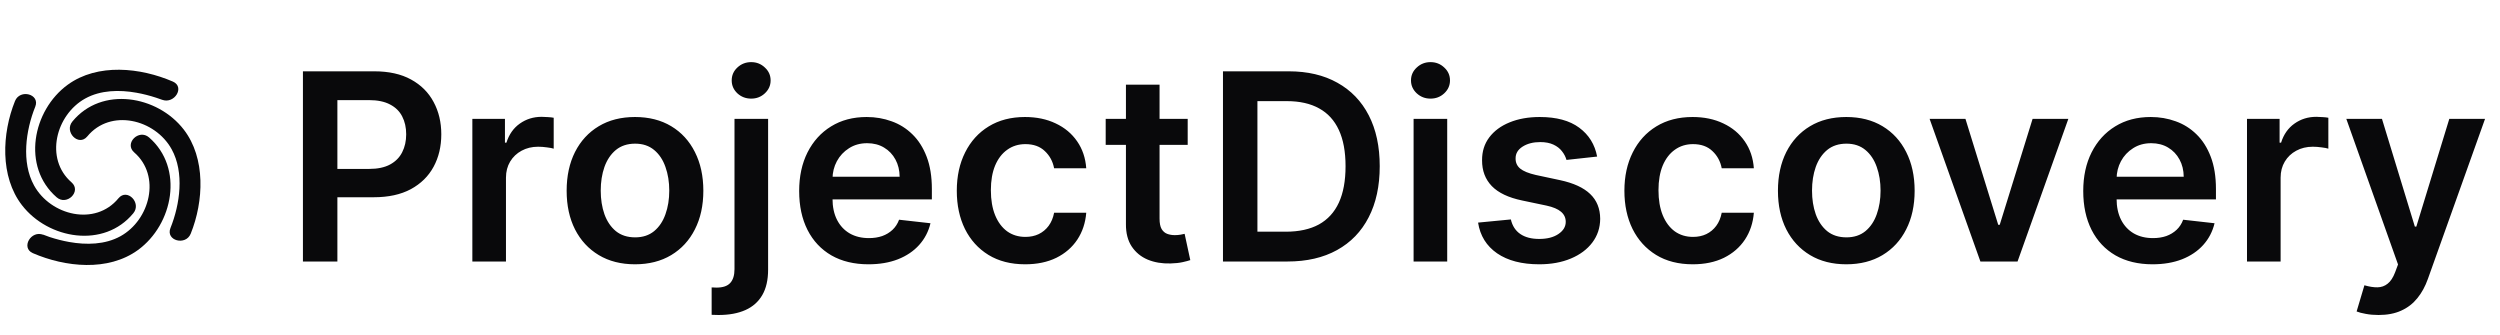
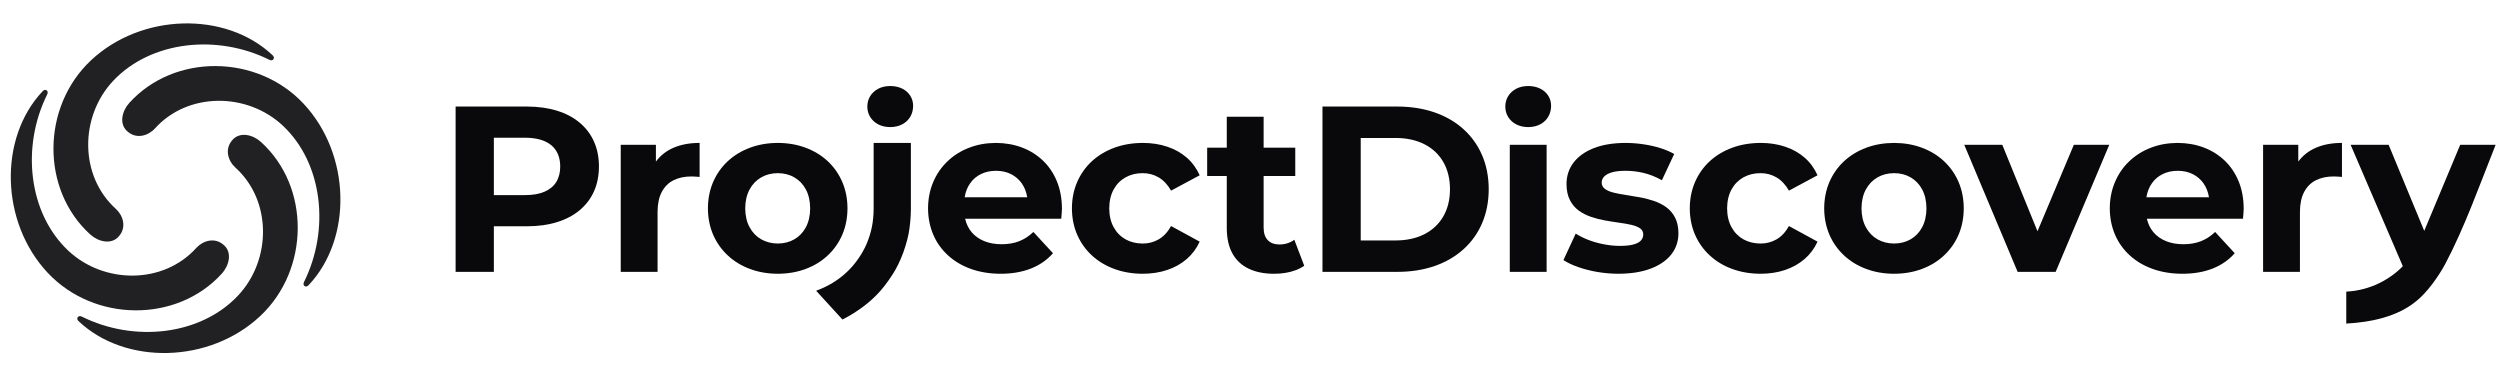
- <svg xmlns="http://www.w3.org/2000/svg" width="717" height="96" viewBox="0 0 717 96" fill="none">
-   <path d="M19.422 24.304C28.009 18.055 40.295 19.384 49.569 23.392C53.128 24.93 50.034 29.912 46.525 28.627C45.673 28.359 45.232 28.173 44.77 28.021C42.931 27.419 41.047 26.935 39.142 26.595C34.273 25.723 28.86 25.805 24.435 28.259C16.004 32.935 12.733 45.545 20.517 52.301C23.461 54.856 19.177 59.126 16.253 56.589C6.155 47.824 9.336 31.645 19.421 24.304H19.422ZM4.296 28.991C5.737 25.415 11.568 26.988 10.111 30.602C7.367 37.411 6.096 46.549 9.773 53.203C14.528 61.811 27.311 64.962 33.969 56.874C36.446 53.864 40.69 58.176 38.233 61.161C29.821 71.382 13.843 68.608 6.302 58.849C-0.047 50.634 0.563 38.255 4.297 28.991H4.296ZM39.578 71.696C30.991 77.945 18.704 76.616 9.43 72.608C5.871 71.07 8.947 65.849 12.474 67.373C11.161 66.805 13.767 67.827 14.229 67.978C16.069 68.581 17.952 69.064 19.857 69.405C24.726 70.277 30.139 70.195 34.564 67.741C42.995 63.065 46.266 50.456 38.482 43.7C35.538 41.144 39.821 36.874 42.746 39.412C52.844 48.177 49.663 64.355 39.578 71.696ZM54.704 67.009C53.263 70.585 47.432 69.012 48.888 65.398C51.633 58.589 52.904 49.451 49.227 42.798C44.472 34.19 31.689 31.038 25.031 39.127C22.554 42.137 18.31 37.825 20.767 34.84C29.179 24.619 45.157 27.393 52.698 37.152C59.047 45.367 58.437 57.746 54.703 67.01L54.704 67.009Z" fill="#09090B" />
-   <path d="M86.88 75V20.454H107.335C111.525 20.454 115.04 21.236 117.881 22.798C120.74 24.361 122.897 26.509 124.353 29.244C125.827 31.96 126.564 35.05 126.564 38.512C126.564 42.01 125.827 45.117 124.353 47.834C122.88 50.55 120.705 52.69 117.828 54.252C114.952 55.797 111.409 56.57 107.201 56.57H93.645V48.446H105.87C108.32 48.446 110.326 48.02 111.889 47.168C113.451 46.316 114.605 45.144 115.351 43.652C116.115 42.161 116.496 40.447 116.496 38.512C116.496 36.577 116.115 34.872 115.351 33.398C114.605 31.925 113.442 30.779 111.862 29.963C110.3 29.128 108.284 28.711 105.816 28.711H96.761V75H86.88ZM135.47 75V34.091H144.819V40.909H145.245C145.991 38.548 147.269 36.728 149.08 35.449C150.909 34.153 152.995 33.505 155.339 33.505C155.872 33.505 156.467 33.532 157.123 33.585C157.798 33.62 158.358 33.682 158.801 33.771V42.64C158.393 42.498 157.745 42.374 156.857 42.267C155.987 42.143 155.144 42.081 154.327 42.081C152.569 42.081 150.989 42.463 149.586 43.226C148.201 43.972 147.109 45.011 146.31 46.342C145.511 47.674 145.112 49.21 145.112 50.95V75H135.47ZM182.117 75.799C178.122 75.799 174.659 74.92 171.73 73.162C168.8 71.404 166.527 68.945 164.911 65.785C163.313 62.624 162.514 58.931 162.514 54.705C162.514 50.479 163.313 46.777 164.911 43.599C166.527 40.421 168.8 37.953 171.73 36.195C174.659 34.437 178.122 33.558 182.117 33.558C186.112 33.558 189.574 34.437 192.504 36.195C195.433 37.953 197.697 40.421 199.295 43.599C200.911 46.777 201.719 50.479 201.719 54.705C201.719 58.931 200.911 62.624 199.295 65.785C197.697 68.945 195.433 71.404 192.504 73.162C189.574 74.92 186.112 75.799 182.117 75.799ZM182.17 68.075C184.336 68.075 186.147 67.481 187.603 66.291C189.059 65.084 190.142 63.468 190.852 61.444C191.58 59.419 191.944 57.164 191.944 54.679C191.944 52.175 191.58 49.911 190.852 47.887C190.142 45.845 189.059 44.221 187.603 43.013C186.147 41.806 184.336 41.202 182.17 41.202C179.95 41.202 178.104 41.806 176.63 43.013C175.174 44.221 174.082 45.845 173.354 47.887C172.644 49.911 172.289 52.175 172.289 54.679C172.289 57.164 172.644 59.419 173.354 61.444C174.082 63.468 175.174 65.084 176.63 66.291C178.104 67.481 179.95 68.075 182.17 68.075ZM210.652 34.091H220.293V77.344C220.293 80.291 219.734 82.724 218.616 84.641C217.497 86.559 215.881 87.988 213.768 88.929C211.655 89.87 209.09 90.341 206.071 90.341C205.716 90.341 205.388 90.332 205.086 90.314C204.784 90.314 204.455 90.305 204.1 90.288V82.431C204.367 82.448 204.606 82.457 204.819 82.457C205.032 82.475 205.254 82.484 205.485 82.484C207.332 82.484 208.655 82.031 209.454 81.126C210.253 80.238 210.652 78.933 210.652 77.211V34.091ZM215.446 28.285C213.901 28.285 212.579 27.779 211.478 26.767C210.395 25.737 209.853 24.503 209.853 23.065C209.853 21.609 210.395 20.375 211.478 19.363C212.579 18.333 213.901 17.818 215.446 17.818C216.973 17.818 218.278 18.333 219.361 19.363C220.462 20.375 221.013 21.609 221.013 23.065C221.013 24.503 220.462 25.737 219.361 26.767C218.278 27.779 216.973 28.285 215.446 28.285ZM249.069 75.799C244.967 75.799 241.425 74.947 238.442 73.242C235.477 71.52 233.195 69.087 231.597 65.945C229.999 62.784 229.2 59.064 229.2 54.785C229.2 50.577 229.999 46.884 231.597 43.706C233.213 40.51 235.468 38.024 238.362 36.248C241.256 34.455 244.656 33.558 248.562 33.558C251.084 33.558 253.463 33.967 255.7 34.783C257.955 35.582 259.944 36.825 261.666 38.512C263.406 40.199 264.773 42.347 265.768 44.957C266.762 47.55 267.259 50.639 267.259 54.226V57.182H233.728V50.684H258.017C258 48.837 257.6 47.195 256.819 45.756C256.038 44.3 254.946 43.155 253.543 42.321C252.158 41.486 250.542 41.069 248.696 41.069C246.725 41.069 244.994 41.548 243.502 42.507C242.011 43.448 240.848 44.691 240.013 46.236C239.196 47.763 238.779 49.441 238.761 51.27V56.943C238.761 59.322 239.196 61.364 240.066 63.068C240.936 64.755 242.153 66.051 243.715 66.957C245.278 67.844 247.107 68.288 249.202 68.288C250.604 68.288 251.874 68.093 253.01 67.702C254.147 67.294 255.132 66.699 255.967 65.918C256.801 65.137 257.431 64.169 257.858 63.015L266.86 64.027C266.292 66.406 265.208 68.484 263.61 70.259C262.03 72.017 260.006 73.384 257.538 74.361C255.07 75.32 252.247 75.799 249.069 75.799ZM294.01 75.799C289.926 75.799 286.42 74.902 283.49 73.109C280.578 71.316 278.332 68.839 276.752 65.678C275.189 62.5 274.408 58.842 274.408 54.705C274.408 50.55 275.207 46.884 276.805 43.706C278.403 40.51 280.658 38.024 283.57 36.248C286.5 34.455 289.962 33.558 293.957 33.558C297.277 33.558 300.216 34.171 302.773 35.396C305.347 36.603 307.398 38.317 308.925 40.536C310.452 42.738 311.322 45.312 311.535 48.26H302.32C301.947 46.289 301.059 44.647 299.657 43.333C298.272 42.001 296.416 41.335 294.09 41.335C292.119 41.335 290.388 41.868 288.897 42.933C287.405 43.981 286.242 45.49 285.408 47.461C284.591 49.432 284.182 51.793 284.182 54.545C284.182 57.333 284.591 59.73 285.408 61.736C286.224 63.725 287.37 65.261 288.843 66.344C290.335 67.409 292.084 67.942 294.09 67.942C295.511 67.942 296.78 67.676 297.899 67.143C299.035 66.593 299.985 65.803 300.748 64.773C301.512 63.743 302.036 62.491 302.32 61.017H311.535C311.304 63.912 310.452 66.477 308.978 68.715C307.505 70.934 305.498 72.674 302.959 73.935C300.42 75.178 297.437 75.799 294.01 75.799ZM340.63 34.091V41.548H317.112V34.091H340.63ZM322.919 24.29H332.56V62.695C332.56 63.992 332.755 64.986 333.146 65.678C333.554 66.353 334.087 66.815 334.744 67.063C335.401 67.312 336.129 67.436 336.928 67.436C337.531 67.436 338.082 67.392 338.579 67.303C339.094 67.214 339.485 67.134 339.751 67.063L341.376 74.6C340.861 74.778 340.124 74.973 339.165 75.186C338.224 75.4 337.07 75.524 335.703 75.559C333.288 75.63 331.113 75.266 329.177 74.467C327.242 73.651 325.706 72.39 324.57 70.685C323.451 68.981 322.901 66.85 322.919 64.293V24.29ZM369.232 75H350.748V20.454H369.605C375.02 20.454 379.672 21.547 383.561 23.73C387.467 25.897 390.468 29.013 392.563 33.079C394.658 37.145 395.706 42.01 395.706 47.674C395.706 53.356 394.649 58.239 392.536 62.322C390.441 66.406 387.414 69.54 383.454 71.724C379.512 73.908 374.772 75 369.232 75ZM360.629 66.451H368.752C372.552 66.451 375.722 65.758 378.261 64.373C380.8 62.971 382.708 60.884 383.987 58.114C385.265 55.327 385.904 51.847 385.904 47.674C385.904 43.501 385.265 40.039 383.987 37.287C382.708 34.517 380.817 32.449 378.314 31.081C375.828 29.696 372.739 29.004 369.045 29.004H360.629V66.451ZM405.418 75V34.091H415.059V75H405.418ZM410.265 28.285C408.738 28.285 407.424 27.779 406.323 26.767C405.222 25.737 404.672 24.503 404.672 23.065C404.672 21.609 405.222 20.375 406.323 19.363C407.424 18.333 408.738 17.818 410.265 17.818C411.81 17.818 413.124 18.333 414.207 19.363C415.308 20.375 415.858 21.609 415.858 23.065C415.858 24.503 415.308 25.737 414.207 26.767C413.124 27.779 411.81 28.285 410.265 28.285ZM458.056 44.904L449.267 45.863C449.019 44.975 448.584 44.141 447.962 43.359C447.359 42.578 446.542 41.948 445.512 41.468C444.482 40.989 443.222 40.749 441.73 40.749C439.724 40.749 438.037 41.184 436.67 42.054C435.32 42.924 434.654 44.052 434.672 45.437C434.654 46.626 435.089 47.594 435.977 48.34C436.883 49.086 438.374 49.698 440.452 50.178L447.43 51.669C451.3 52.504 454.177 53.826 456.059 55.637C457.959 57.449 458.918 59.819 458.935 62.749C458.918 65.323 458.163 67.596 456.672 69.567C455.198 71.52 453.147 73.047 450.519 74.148C447.891 75.249 444.873 75.799 441.464 75.799C436.457 75.799 432.426 74.751 429.372 72.656C426.318 70.543 424.498 67.605 423.912 63.841L433.314 62.935C433.74 64.782 434.646 66.175 436.031 67.117C437.415 68.058 439.218 68.528 441.437 68.528C443.728 68.528 445.565 68.058 446.95 67.117C448.353 66.175 449.054 65.012 449.054 63.627C449.054 62.456 448.602 61.488 447.696 60.724C446.808 59.961 445.423 59.375 443.541 58.967L436.563 57.502C432.639 56.685 429.736 55.309 427.854 53.374C425.972 51.42 425.04 48.952 425.058 45.969C425.04 43.448 425.723 41.264 427.108 39.418C428.511 37.553 430.455 36.115 432.941 35.103C435.445 34.073 438.33 33.558 441.597 33.558C446.391 33.558 450.164 34.579 452.916 36.621C455.686 38.663 457.4 41.424 458.056 44.904ZM485.48 75.799C481.396 75.799 477.889 74.902 474.96 73.109C472.048 71.316 469.802 68.839 468.221 65.678C466.659 62.5 465.878 58.842 465.878 54.705C465.878 50.55 466.677 46.884 468.275 43.706C469.873 40.51 472.128 38.024 475.04 36.248C477.969 34.455 481.432 33.558 485.427 33.558C488.747 33.558 491.686 34.171 494.242 35.396C496.817 36.603 498.868 38.317 500.395 40.536C501.922 42.738 502.792 45.312 503.005 48.26H493.79C493.417 46.289 492.529 44.647 491.126 43.333C489.741 42.001 487.886 41.335 485.56 41.335C483.589 41.335 481.858 41.868 480.366 42.933C478.875 43.981 477.712 45.49 476.877 47.461C476.061 49.432 475.652 51.793 475.652 54.545C475.652 57.333 476.061 59.73 476.877 61.736C477.694 63.725 478.839 65.261 480.313 66.344C481.805 67.409 483.553 67.942 485.56 67.942C486.98 67.942 488.25 67.676 489.368 67.143C490.505 66.593 491.455 65.803 492.218 64.773C492.982 63.743 493.506 62.491 493.79 61.017H503.005C502.774 63.912 501.922 66.477 500.448 68.715C498.974 70.934 496.968 72.674 494.429 73.935C491.89 75.178 488.907 75.799 485.48 75.799ZM529.516 75.799C525.521 75.799 522.059 74.92 519.129 73.162C516.199 71.404 513.927 68.945 512.311 65.785C510.713 62.624 509.914 58.931 509.914 54.705C509.914 50.479 510.713 46.777 512.311 43.599C513.927 40.421 516.199 37.953 519.129 36.195C522.059 34.437 525.521 33.558 529.516 33.558C533.511 33.558 536.973 34.437 539.903 36.195C542.833 37.953 545.097 40.421 546.695 43.599C548.31 46.777 549.118 50.479 549.118 54.705C549.118 58.931 548.31 62.624 546.695 65.785C545.097 68.945 542.833 71.404 539.903 73.162C536.973 74.92 533.511 75.799 529.516 75.799ZM529.569 68.075C531.736 68.075 533.547 67.481 535.003 66.291C536.459 65.084 537.542 63.468 538.252 61.444C538.98 59.419 539.344 57.164 539.344 54.679C539.344 52.175 538.98 49.911 538.252 47.887C537.542 45.845 536.459 44.221 535.003 43.013C533.547 41.806 531.736 41.202 529.569 41.202C527.35 41.202 525.503 41.806 524.03 43.013C522.574 44.221 521.482 45.845 520.754 47.887C520.043 49.911 519.688 52.175 519.688 54.679C519.688 57.164 520.043 59.419 520.754 61.444C521.482 63.468 522.574 65.084 524.03 66.291C525.503 67.481 527.35 68.075 529.569 68.075ZM593.201 34.091L578.633 75H567.979L553.411 34.091H563.691L573.093 64.48H573.519L582.947 34.091H593.201ZM617.342 75.799C613.24 75.799 609.698 74.947 606.715 73.242C603.75 71.52 601.468 69.087 599.87 65.945C598.272 62.784 597.473 59.064 597.473 54.785C597.473 50.577 598.272 46.884 599.87 43.706C601.486 40.51 603.741 38.024 606.635 36.248C609.529 34.455 612.93 33.558 616.836 33.558C619.357 33.558 621.737 33.967 623.974 34.783C626.229 35.582 628.217 36.825 629.94 38.512C631.68 40.199 633.047 42.347 634.041 44.957C635.036 47.55 635.533 50.639 635.533 54.226V57.182H602.001V50.684H626.291C626.273 48.837 625.874 47.195 625.092 45.756C624.311 44.3 623.219 43.155 621.816 42.321C620.431 41.486 618.816 41.069 616.969 41.069C614.998 41.069 613.267 41.548 611.776 42.507C610.284 43.448 609.121 44.691 608.287 46.236C607.47 47.763 607.053 49.441 607.035 51.27V56.943C607.035 59.322 607.47 61.364 608.34 63.068C609.21 64.755 610.426 66.051 611.989 66.957C613.551 67.844 615.38 68.288 617.475 68.288C618.878 68.288 620.147 68.093 621.284 67.702C622.42 67.294 623.406 66.699 624.24 65.918C625.075 65.137 625.705 64.169 626.131 63.015L635.133 64.027C634.565 66.406 633.482 68.484 631.884 70.259C630.304 72.017 628.279 73.384 625.811 74.361C623.343 75.32 620.52 75.799 617.342 75.799ZM644.439 75V34.091H653.788V40.909H654.214C654.959 38.548 656.238 36.728 658.049 35.449C659.878 34.153 661.964 33.505 664.308 33.505C664.84 33.505 665.435 33.532 666.092 33.585C666.767 33.62 667.326 33.682 667.77 33.771V42.64C667.362 42.498 666.714 42.374 665.826 42.267C664.956 42.143 664.112 42.081 663.296 42.081C661.538 42.081 659.958 42.463 658.555 43.226C657.17 43.972 656.078 45.011 655.279 46.342C654.48 47.674 654.081 49.21 654.081 50.95V75H644.439ZM682.163 90.341C680.849 90.341 679.633 90.234 678.514 90.021C677.414 89.826 676.535 89.595 675.878 89.329L678.115 81.818C679.518 82.227 680.769 82.422 681.87 82.404C682.971 82.386 683.939 82.04 684.773 81.365C685.626 80.709 686.345 79.608 686.931 78.063L687.756 75.852L672.921 34.091H683.149L692.577 64.986H693.003L702.458 34.091H712.712L696.332 79.954C695.569 82.12 694.557 83.975 693.296 85.52C692.035 87.083 690.491 88.272 688.662 89.089C686.851 89.924 684.684 90.341 682.163 90.341Z" fill="#09090B" />
+ <svg xmlns="http://www.w3.org/2000/svg" width="160" height="24" viewBox="0 0 160 24" fill="none">
+   <path d="M41.978 10.341V9.268H39.727V17.399H42.084V13.56C42.087 13.041 42.177 12.616 42.356 12.28C42.535 11.945 42.785 11.696 43.107 11.535C43.429 11.374 43.81 11.293 44.245 11.293C44.334 11.293 44.422 11.296 44.505 11.303C44.588 11.308 44.679 11.316 44.775 11.323V9.147C44.145 9.147 43.593 9.248 43.122 9.449C42.649 9.65 42.268 9.948 41.978 10.341Z" fill="#09090B" />
+   <path d="M50.36 13.506L50.363 13.501L50.361 13.501L50.359 13.506H50.36Z" fill="#09090B" />
+   <path d="M49.78 17.521C50.43 17.518 51.024 17.415 51.566 17.211C52.11 17.007 52.581 16.72 52.979 16.344C53.377 15.971 53.687 15.53 53.906 15.022C54.125 14.51 54.236 13.949 54.239 13.334C54.236 12.719 54.125 12.158 53.906 11.646C53.687 11.137 53.377 10.694 52.979 10.321C52.581 9.948 52.11 9.661 51.566 9.457C51.024 9.253 50.43 9.149 49.78 9.147C49.13 9.149 48.535 9.253 47.992 9.457C47.447 9.661 46.974 9.948 46.573 10.321C46.173 10.694 45.863 11.137 45.641 11.646C45.422 12.158 45.309 12.719 45.307 13.334C45.309 13.949 45.422 14.51 45.641 15.022C45.863 15.53 46.173 15.971 46.573 16.344C46.974 16.72 47.447 17.007 47.992 17.211C48.535 17.415 49.13 17.518 49.78 17.521ZM49.78 15.586C49.382 15.583 49.029 15.492 48.714 15.314C48.402 15.135 48.155 14.878 47.974 14.543C47.79 14.208 47.699 13.805 47.694 13.334C47.699 12.863 47.79 12.459 47.974 12.125C48.155 11.79 48.402 11.533 48.714 11.354C49.029 11.172 49.382 11.084 49.78 11.082C50.178 11.084 50.531 11.172 50.84 11.354C51.15 11.533 51.397 11.79 51.576 12.125C51.755 12.459 51.848 12.863 51.85 13.334C51.848 13.805 51.755 14.208 51.576 14.543C51.397 14.878 51.15 15.135 50.84 15.314C50.531 15.492 50.178 15.583 49.78 15.586Z" fill="#09090B" />
+   <path d="M33.739 6.819H29.159V17.399H31.607V14.482H33.739C34.446 14.48 35.084 14.392 35.648 14.216C36.215 14.042 36.696 13.787 37.096 13.455C37.494 13.122 37.802 12.722 38.013 12.251C38.224 11.779 38.331 11.25 38.333 10.659C38.331 10.064 38.225 9.53 38.013 9.056C37.802 8.585 37.494 8.182 37.096 7.85C36.696 7.514 36.215 7.26 35.648 7.086C35.084 6.91 34.446 6.822 33.739 6.819ZM33.602 12.487H31.607V8.814H33.602C34.351 8.817 34.912 8.981 35.29 9.301C35.665 9.618 35.854 10.072 35.854 10.659C35.854 11.041 35.771 11.371 35.603 11.643C35.436 11.915 35.184 12.124 34.852 12.268C34.517 12.414 34.101 12.485 33.602 12.487Z" fill="#09090B" />
+   <path d="M67.965 13.364C67.962 12.709 67.854 12.122 67.64 11.601C67.426 11.082 67.129 10.641 66.746 10.276C66.36 9.91 65.915 9.631 65.403 9.439C64.889 9.245 64.333 9.15 63.733 9.147C63.111 9.15 62.537 9.253 62.01 9.46C61.483 9.663 61.025 9.953 60.635 10.329C60.244 10.701 59.942 11.142 59.725 11.654C59.509 12.162 59.398 12.722 59.395 13.334C59.398 13.941 59.509 14.5 59.725 15.009C59.942 15.518 60.254 15.959 60.662 16.334C61.068 16.709 61.557 16.999 62.123 17.206C62.693 17.412 63.33 17.518 64.035 17.521C64.768 17.521 65.418 17.407 65.98 17.186C66.542 16.964 67.013 16.636 67.391 16.206L66.136 14.845C65.861 15.11 65.559 15.306 65.229 15.437C64.902 15.566 64.524 15.631 64.096 15.631C63.68 15.629 63.312 15.563 62.992 15.432C62.67 15.301 62.405 15.115 62.196 14.873C61.987 14.629 61.846 14.336 61.768 13.999H67.92C67.927 13.898 67.937 13.79 67.947 13.676C67.957 13.561 67.965 13.457 67.965 13.364ZM63.748 10.931C64.103 10.933 64.421 11.001 64.698 11.14C64.977 11.278 65.207 11.475 65.388 11.727C65.567 11.981 65.685 12.278 65.743 12.623H61.738C61.796 12.273 61.914 11.974 62.096 11.722C62.274 11.467 62.506 11.273 62.788 11.137C63.068 11.001 63.388 10.931 63.748 10.931Z" fill="#09090B" />
+   <path d="M73.137 17.521C73.709 17.518 74.232 17.438 74.708 17.276C75.185 17.115 75.6 16.881 75.953 16.576C76.305 16.269 76.58 15.901 76.779 15.465L74.95 14.467C74.729 14.858 74.462 15.143 74.149 15.322C73.837 15.5 73.494 15.589 73.122 15.586C72.719 15.583 72.358 15.495 72.038 15.319C71.718 15.14 71.464 14.883 71.278 14.548C71.091 14.213 70.996 13.81 70.991 13.334C70.996 12.858 71.091 12.455 71.278 12.117C71.464 11.782 71.718 11.528 72.038 11.349C72.358 11.172 72.719 11.082 73.122 11.082C73.494 11.079 73.837 11.17 74.149 11.351C74.462 11.533 74.729 11.818 74.95 12.2L76.779 11.218C76.58 10.774 76.305 10.397 75.953 10.089C75.6 9.782 75.185 9.548 74.708 9.389C74.232 9.228 73.709 9.147 73.137 9.147C72.472 9.15 71.865 9.253 71.313 9.457C70.761 9.661 70.282 9.948 69.877 10.321C69.474 10.694 69.162 11.137 68.94 11.646C68.718 12.157 68.605 12.719 68.603 13.334C68.605 13.949 68.718 14.51 68.94 15.022C69.162 15.531 69.474 15.971 69.877 16.344C70.282 16.72 70.761 17.007 71.313 17.211C71.865 17.415 72.472 17.518 73.137 17.521Z" fill="#09090B" />
+   <path d="M82.836 15.344C82.705 15.442 82.559 15.518 82.393 15.569C82.23 15.621 82.061 15.646 81.884 15.646C81.564 15.646 81.315 15.553 81.139 15.372C80.962 15.188 80.874 14.924 80.872 14.573V11.263H82.897V9.449H80.872V7.469H78.514V9.449H77.259V11.263H78.514V14.604C78.516 15.248 78.637 15.788 78.874 16.221C79.113 16.652 79.459 16.977 79.912 17.193C80.363 17.412 80.909 17.521 81.552 17.521C81.796 17.521 82.033 17.503 82.265 17.465C82.496 17.428 82.715 17.37 82.919 17.294C83.126 17.218 83.307 17.123 83.471 17.007L82.836 15.344Z" fill="#09090B" />
+   <path d="M84.638 17.399H89.444C90.313 17.397 91.104 17.271 91.817 17.024C92.53 16.775 93.142 16.42 93.658 15.956C94.174 15.493 94.573 14.936 94.852 14.289C95.134 13.638 95.275 12.913 95.278 12.109C95.275 11.306 95.134 10.58 94.852 9.93C94.573 9.283 94.174 8.726 93.658 8.263C93.142 7.799 92.53 7.444 91.817 7.195C91.104 6.948 90.313 6.822 89.444 6.819H84.638V17.399ZM87.086 15.389V8.83H89.323C90.028 8.832 90.64 8.966 91.159 9.23C91.678 9.492 92.079 9.87 92.366 10.359C92.651 10.847 92.797 11.432 92.799 12.109C92.797 12.787 92.651 13.372 92.366 13.86C92.079 14.349 91.678 14.724 91.159 14.989C90.64 15.253 90.028 15.387 89.323 15.389L87.086 15.389Z" fill="#09090B" />
+   <path d="M97.805 8.135C98.1 8.132 98.356 8.072 98.576 7.956C98.795 7.84 98.963 7.679 99.085 7.477C99.208 7.273 99.268 7.039 99.271 6.774C99.268 6.53 99.208 6.313 99.085 6.122C98.963 5.933 98.795 5.782 98.576 5.673C98.356 5.563 98.1 5.507 97.805 5.505C97.51 5.507 97.253 5.565 97.034 5.681C96.817 5.797 96.646 5.953 96.525 6.15C96.402 6.346 96.341 6.57 96.339 6.82C96.341 7.069 96.402 7.293 96.525 7.49C96.646 7.686 96.817 7.843 97.034 7.958C97.253 8.072 97.51 8.132 97.805 8.135ZM96.626 17.4H98.984V9.268H96.626V17.4Z" fill="#09090B" />
+   <path d="M103.581 17.521C104.395 17.516 105.087 17.405 105.659 17.186C106.229 16.966 106.664 16.664 106.967 16.279C107.266 15.891 107.417 15.445 107.42 14.936C107.417 14.538 107.347 14.203 107.208 13.934C107.072 13.664 106.886 13.442 106.652 13.271C106.42 13.102 106.158 12.966 105.866 12.865C105.574 12.767 105.274 12.686 104.964 12.631C104.654 12.573 104.354 12.523 104.062 12.48C103.77 12.437 103.508 12.387 103.276 12.329C103.042 12.273 102.856 12.193 102.72 12.094C102.581 11.994 102.511 11.858 102.508 11.687C102.508 11.543 102.558 11.414 102.664 11.301C102.77 11.188 102.934 11.099 103.158 11.031C103.38 10.966 103.667 10.931 104.019 10.931C104.392 10.928 104.775 10.971 105.168 11.062C105.564 11.155 105.962 11.311 106.362 11.535L107.148 9.858C106.889 9.706 106.586 9.578 106.244 9.472C105.901 9.366 105.538 9.286 105.155 9.23C104.775 9.175 104.397 9.147 104.019 9.147C103.226 9.152 102.548 9.263 101.989 9.487C101.43 9.709 101.002 10.016 100.704 10.409C100.407 10.802 100.259 11.258 100.256 11.777C100.259 12.18 100.329 12.52 100.468 12.792C100.604 13.067 100.79 13.291 101.024 13.465C101.256 13.636 101.521 13.772 101.81 13.873C102.103 13.974 102.402 14.052 102.712 14.107C103.022 14.163 103.324 14.21 103.614 14.251C103.906 14.291 104.168 14.336 104.4 14.389C104.634 14.442 104.821 14.515 104.957 14.609C105.095 14.704 105.166 14.833 105.168 14.997C105.171 15.148 105.12 15.279 105.022 15.389C104.924 15.5 104.762 15.586 104.543 15.646C104.324 15.707 104.032 15.737 103.672 15.737C103.337 15.737 102.999 15.702 102.657 15.636C102.317 15.573 101.989 15.48 101.679 15.364C101.37 15.246 101.09 15.107 100.846 14.951L100.06 16.644C100.317 16.813 100.629 16.962 101.002 17.092C101.377 17.223 101.783 17.329 102.226 17.405C102.667 17.48 103.117 17.518 103.581 17.521Z" fill="#09090B" />
+   <path d="M112.68 17.521C113.252 17.518 113.776 17.438 114.252 17.276C114.728 17.115 115.143 16.881 115.496 16.576C115.849 16.269 116.123 15.901 116.322 15.465L114.493 14.467C114.272 14.858 114.005 15.143 113.692 15.322C113.38 15.5 113.038 15.589 112.665 15.586C112.262 15.583 111.901 15.495 111.581 15.319C111.262 15.14 111.007 14.883 110.821 14.548C110.634 14.213 110.539 13.81 110.534 13.334C110.539 12.858 110.634 12.455 110.821 12.117C111.007 11.782 111.262 11.528 111.581 11.349C111.901 11.172 112.262 11.082 112.665 11.082C113.038 11.079 113.38 11.17 113.692 11.351C114.005 11.533 114.272 11.818 114.493 12.2L116.322 11.218C116.123 10.774 115.849 10.397 115.496 10.089C115.143 9.782 114.728 9.548 114.252 9.389C113.776 9.228 113.252 9.147 112.68 9.147C112.015 9.15 111.408 9.253 110.856 9.457C110.304 9.661 109.826 9.948 109.42 10.321C109.017 10.694 108.705 11.137 108.483 11.646C108.262 12.157 108.148 12.719 108.146 13.334C108.148 13.949 108.262 14.51 108.483 15.022C108.705 15.531 109.017 15.971 109.42 16.344C109.826 16.72 110.304 17.007 110.856 17.211C111.408 17.415 112.015 17.518 112.68 17.521Z" fill="#09090B" />
+   <path d="M121.222 17.521C121.872 17.518 122.466 17.415 123.008 17.211C123.552 17.007 124.023 16.72 124.421 16.344C124.819 15.971 125.129 15.531 125.348 15.022C125.567 14.51 125.678 13.949 125.68 13.334C125.678 12.719 125.567 12.157 125.348 11.646C125.129 11.137 124.819 10.694 124.421 10.321C124.023 9.948 123.552 9.661 123.008 9.457C122.466 9.253 121.872 9.15 121.222 9.147C120.572 9.15 119.978 9.253 119.433 9.457C118.89 9.661 118.416 9.948 118.015 10.321C117.615 10.694 117.305 11.137 117.083 11.646C116.864 12.157 116.751 12.719 116.748 13.334C116.751 13.949 116.864 14.51 117.083 15.022C117.305 15.531 117.615 15.971 118.015 16.344C118.416 16.72 118.89 17.007 119.433 17.211C119.978 17.415 120.572 17.518 121.222 17.521ZM121.222 15.586C120.824 15.583 120.471 15.493 120.156 15.314C119.844 15.135 119.597 14.878 119.416 14.543C119.232 14.208 119.141 13.805 119.136 13.334C119.141 12.863 119.232 12.46 119.416 12.125C119.597 11.79 119.844 11.533 120.156 11.354C120.471 11.172 120.824 11.084 121.222 11.082C121.62 11.084 121.973 11.172 122.283 11.354C122.592 11.533 122.839 11.79 123.018 12.125C123.197 12.46 123.29 12.863 123.293 13.334C123.29 13.805 123.197 14.208 123.018 14.543C122.839 14.878 122.592 15.135 122.283 15.314C121.973 15.493 121.62 15.583 121.222 15.586Z" fill="#09090B" />
+   <path d="M132.726 9.268L130.399 14.8L128.147 9.268H125.713L129.129 17.399H131.562L134.993 9.268H132.726Z" fill="#09090B" />
+   <path d="M143.596 13.364C143.594 12.709 143.486 12.122 143.271 11.601C143.057 11.082 142.76 10.641 142.377 10.276C141.992 9.91 141.546 9.631 141.035 9.439C140.521 9.245 139.964 9.15 139.364 9.147C138.742 9.15 138.168 9.253 137.642 9.46C137.115 9.663 136.657 9.953 136.266 10.329C135.876 10.701 135.573 11.142 135.357 11.654C135.14 12.162 135.029 12.722 135.027 13.334C135.029 13.941 135.14 14.5 135.357 15.009C135.573 15.518 135.886 15.959 136.294 16.334C136.699 16.709 137.188 16.999 137.755 17.206C138.324 17.412 138.961 17.518 139.667 17.521C140.4 17.521 141.05 17.407 141.611 17.186C142.173 16.964 142.644 16.636 143.022 16.206L141.768 14.845C141.493 15.11 141.191 15.306 140.861 15.437C140.533 15.566 140.155 15.631 139.727 15.631C139.312 15.629 138.944 15.563 138.624 15.432C138.302 15.301 138.037 15.115 137.828 14.873C137.619 14.629 137.478 14.336 137.4 13.999H143.551C143.559 13.898 143.569 13.79 143.579 13.676C143.589 13.561 143.596 13.457 143.596 13.364ZM139.379 10.931C139.735 10.933 140.052 11.001 140.329 11.14C140.609 11.278 140.838 11.475 141.02 11.727C141.198 11.981 141.317 12.278 141.375 12.623H137.369C137.428 12.273 137.546 11.974 137.727 11.722C137.906 11.467 138.138 11.273 138.42 11.137C138.7 11.001 139.019 10.931 139.379 10.931Z" fill="#09090B" />
+   <path d="M147.09 10.341V9.268H144.838V17.399H147.196V13.56C147.199 13.041 147.289 12.616 147.468 12.28C147.647 11.945 147.897 11.696 148.219 11.535C148.541 11.374 148.922 11.293 149.357 11.293C149.445 11.293 149.534 11.296 149.617 11.303C149.7 11.308 149.791 11.316 149.886 11.323V9.147C149.257 9.147 148.705 9.248 148.234 9.449C147.76 9.65 147.38 9.948 147.09 10.341Z" fill="#09090B" />
+   <path fill-rule="evenodd" clip-rule="evenodd" d="M58.296 13.34V9.147H55.913V13.34C55.912 13.756 55.876 14.142 55.806 14.498C55.731 14.877 55.618 15.243 55.466 15.597V15.603C55.323 15.935 55.141 16.259 54.921 16.572C54.703 16.884 54.46 17.165 54.194 17.414C53.922 17.671 53.624 17.898 53.301 18.096C52.994 18.284 52.657 18.447 52.291 18.584L52.292 18.586L52.232 18.607L53.915 20.449C54.861 19.97 55.735 19.323 56.379 18.577C56.543 18.387 56.708 18.174 56.874 17.937C57.053 17.682 57.198 17.456 57.308 17.262C57.577 16.78 57.782 16.285 57.945 15.758C58.034 15.47 58.103 15.202 58.151 14.957C58.193 14.745 58.229 14.477 58.259 14.155C58.283 13.899 58.296 13.629 58.296 13.349V13.34ZM56.974 8.134C57.269 8.132 57.525 8.072 57.745 7.955C57.964 7.84 58.133 7.679 58.254 7.477C58.377 7.273 58.437 7.038 58.44 6.774C58.437 6.53 58.377 6.313 58.254 6.122C58.133 5.933 57.964 5.782 57.745 5.673C57.525 5.562 57.269 5.507 56.974 5.505C56.679 5.507 56.422 5.565 56.203 5.681C55.986 5.797 55.815 5.953 55.694 6.149C55.571 6.346 55.511 6.57 55.508 6.82C55.511 7.069 55.571 7.293 55.694 7.49C55.815 7.686 55.986 7.843 56.203 7.958C56.422 8.072 56.679 8.132 56.974 8.134Z" fill="#09090B" />
+   <path fill-rule="evenodd" clip-rule="evenodd" d="M159.72 9.268H157.453L155.151 14.775L152.873 9.268H150.44L153.78 17.037C153.746 17.072 153.712 17.106 153.677 17.139L153.674 17.145C153.414 17.396 153.121 17.624 152.797 17.829C152.476 18.032 152.143 18.197 151.802 18.324C151.451 18.456 151.089 18.55 150.714 18.608C150.535 18.636 150.35 18.654 150.161 18.664V20.709C151.788 20.62 153.443 20.255 154.628 19.282C155.323 18.739 156.068 17.692 156.497 16.889C157.728 14.573 158.717 11.781 159.72 9.268Z" fill="#09090B" />
+   <g opacity="0.9">
+     <path fill-rule="evenodd" clip-rule="evenodd" d="M7.409 13.363C5.073 11.252 5.098 7.459 7.238 5.179C9.641 2.619 13.893 2.159 17.247 3.831C17.472 3.944 17.65 3.698 17.431 3.522C14.434 0.705 9.05 0.837 5.826 3.858C2.651 6.834 2.604 12.134 5.777 15.007C6.299 15.48 7.146 15.684 7.616 15.113C8.108 14.552 7.891 13.799 7.409 13.363Z" fill="#09090B" />
+     <path fill-rule="evenodd" clip-rule="evenodd" d="M9.921 8.216C12.032 5.88 15.825 5.905 18.104 8.045C20.665 10.448 21.125 14.7 19.453 18.054C19.34 18.279 19.586 18.457 19.762 18.238C22.579 15.241 22.447 9.857 19.425 6.633C16.449 3.458 11.149 3.411 8.277 6.584C7.803 7.106 7.599 7.952 8.17 8.423C8.732 8.915 9.485 8.698 9.921 8.216Z" fill="#09090B" />
+     <path fill-rule="evenodd" clip-rule="evenodd" d="M15.067 10.727C17.404 12.839 17.379 16.632 15.239 18.911C12.835 21.471 8.584 21.931 5.23 20.26C5.004 20.147 4.827 20.393 5.046 20.569C8.042 23.386 13.427 23.254 16.65 20.232C19.825 17.256 19.872 11.956 16.699 9.084C16.177 8.61 15.331 8.406 14.86 8.977C14.368 9.539 14.585 10.292 15.067 10.727Z" fill="#09090B" />
+     <path fill-rule="evenodd" clip-rule="evenodd" d="M12.556 15.874C10.445 18.21 6.652 18.185 4.372 16.045C1.812 13.642 1.352 9.391 3.024 6.036C3.137 5.811 2.891 5.633 2.715 5.853C-0.102 8.849 0.03 14.233 3.051 17.457C6.027 20.632 11.328 20.679 14.2 17.506C14.673 16.984 14.877 16.137 14.306 15.667C13.745 15.175 12.992 15.392 12.556 15.874Z" fill="#09090B" />
+   </g>
</svg>
